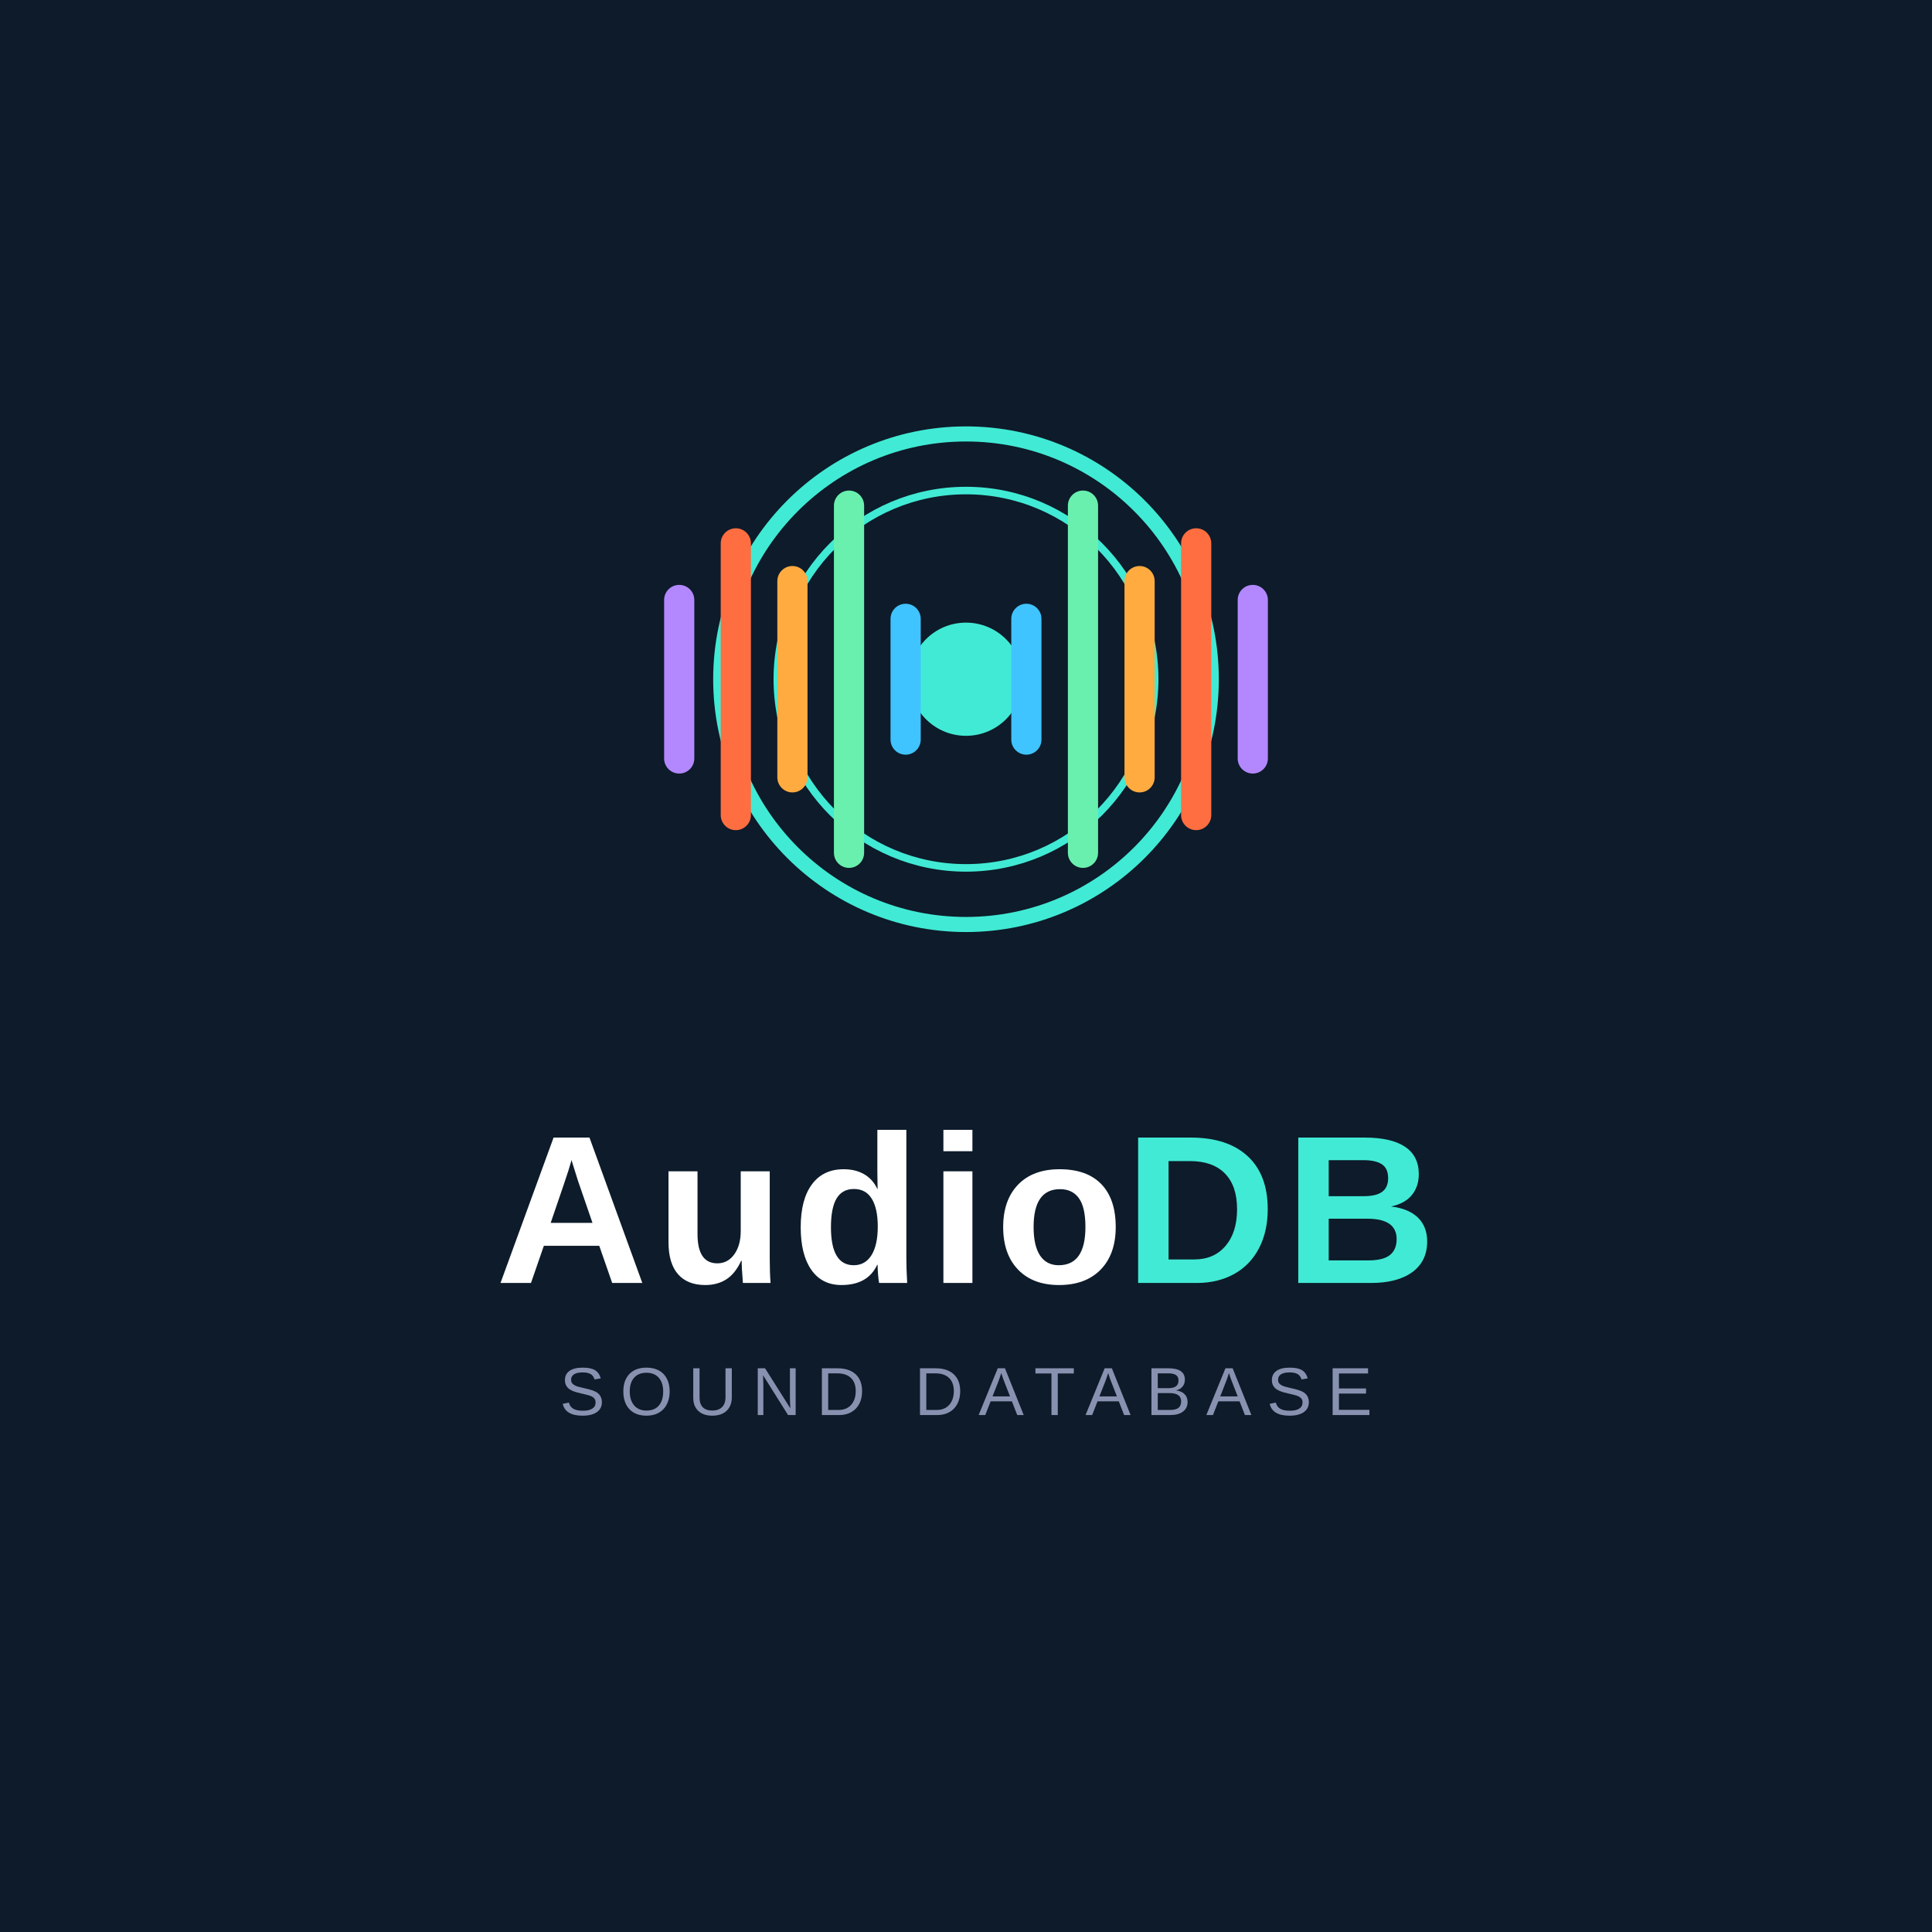
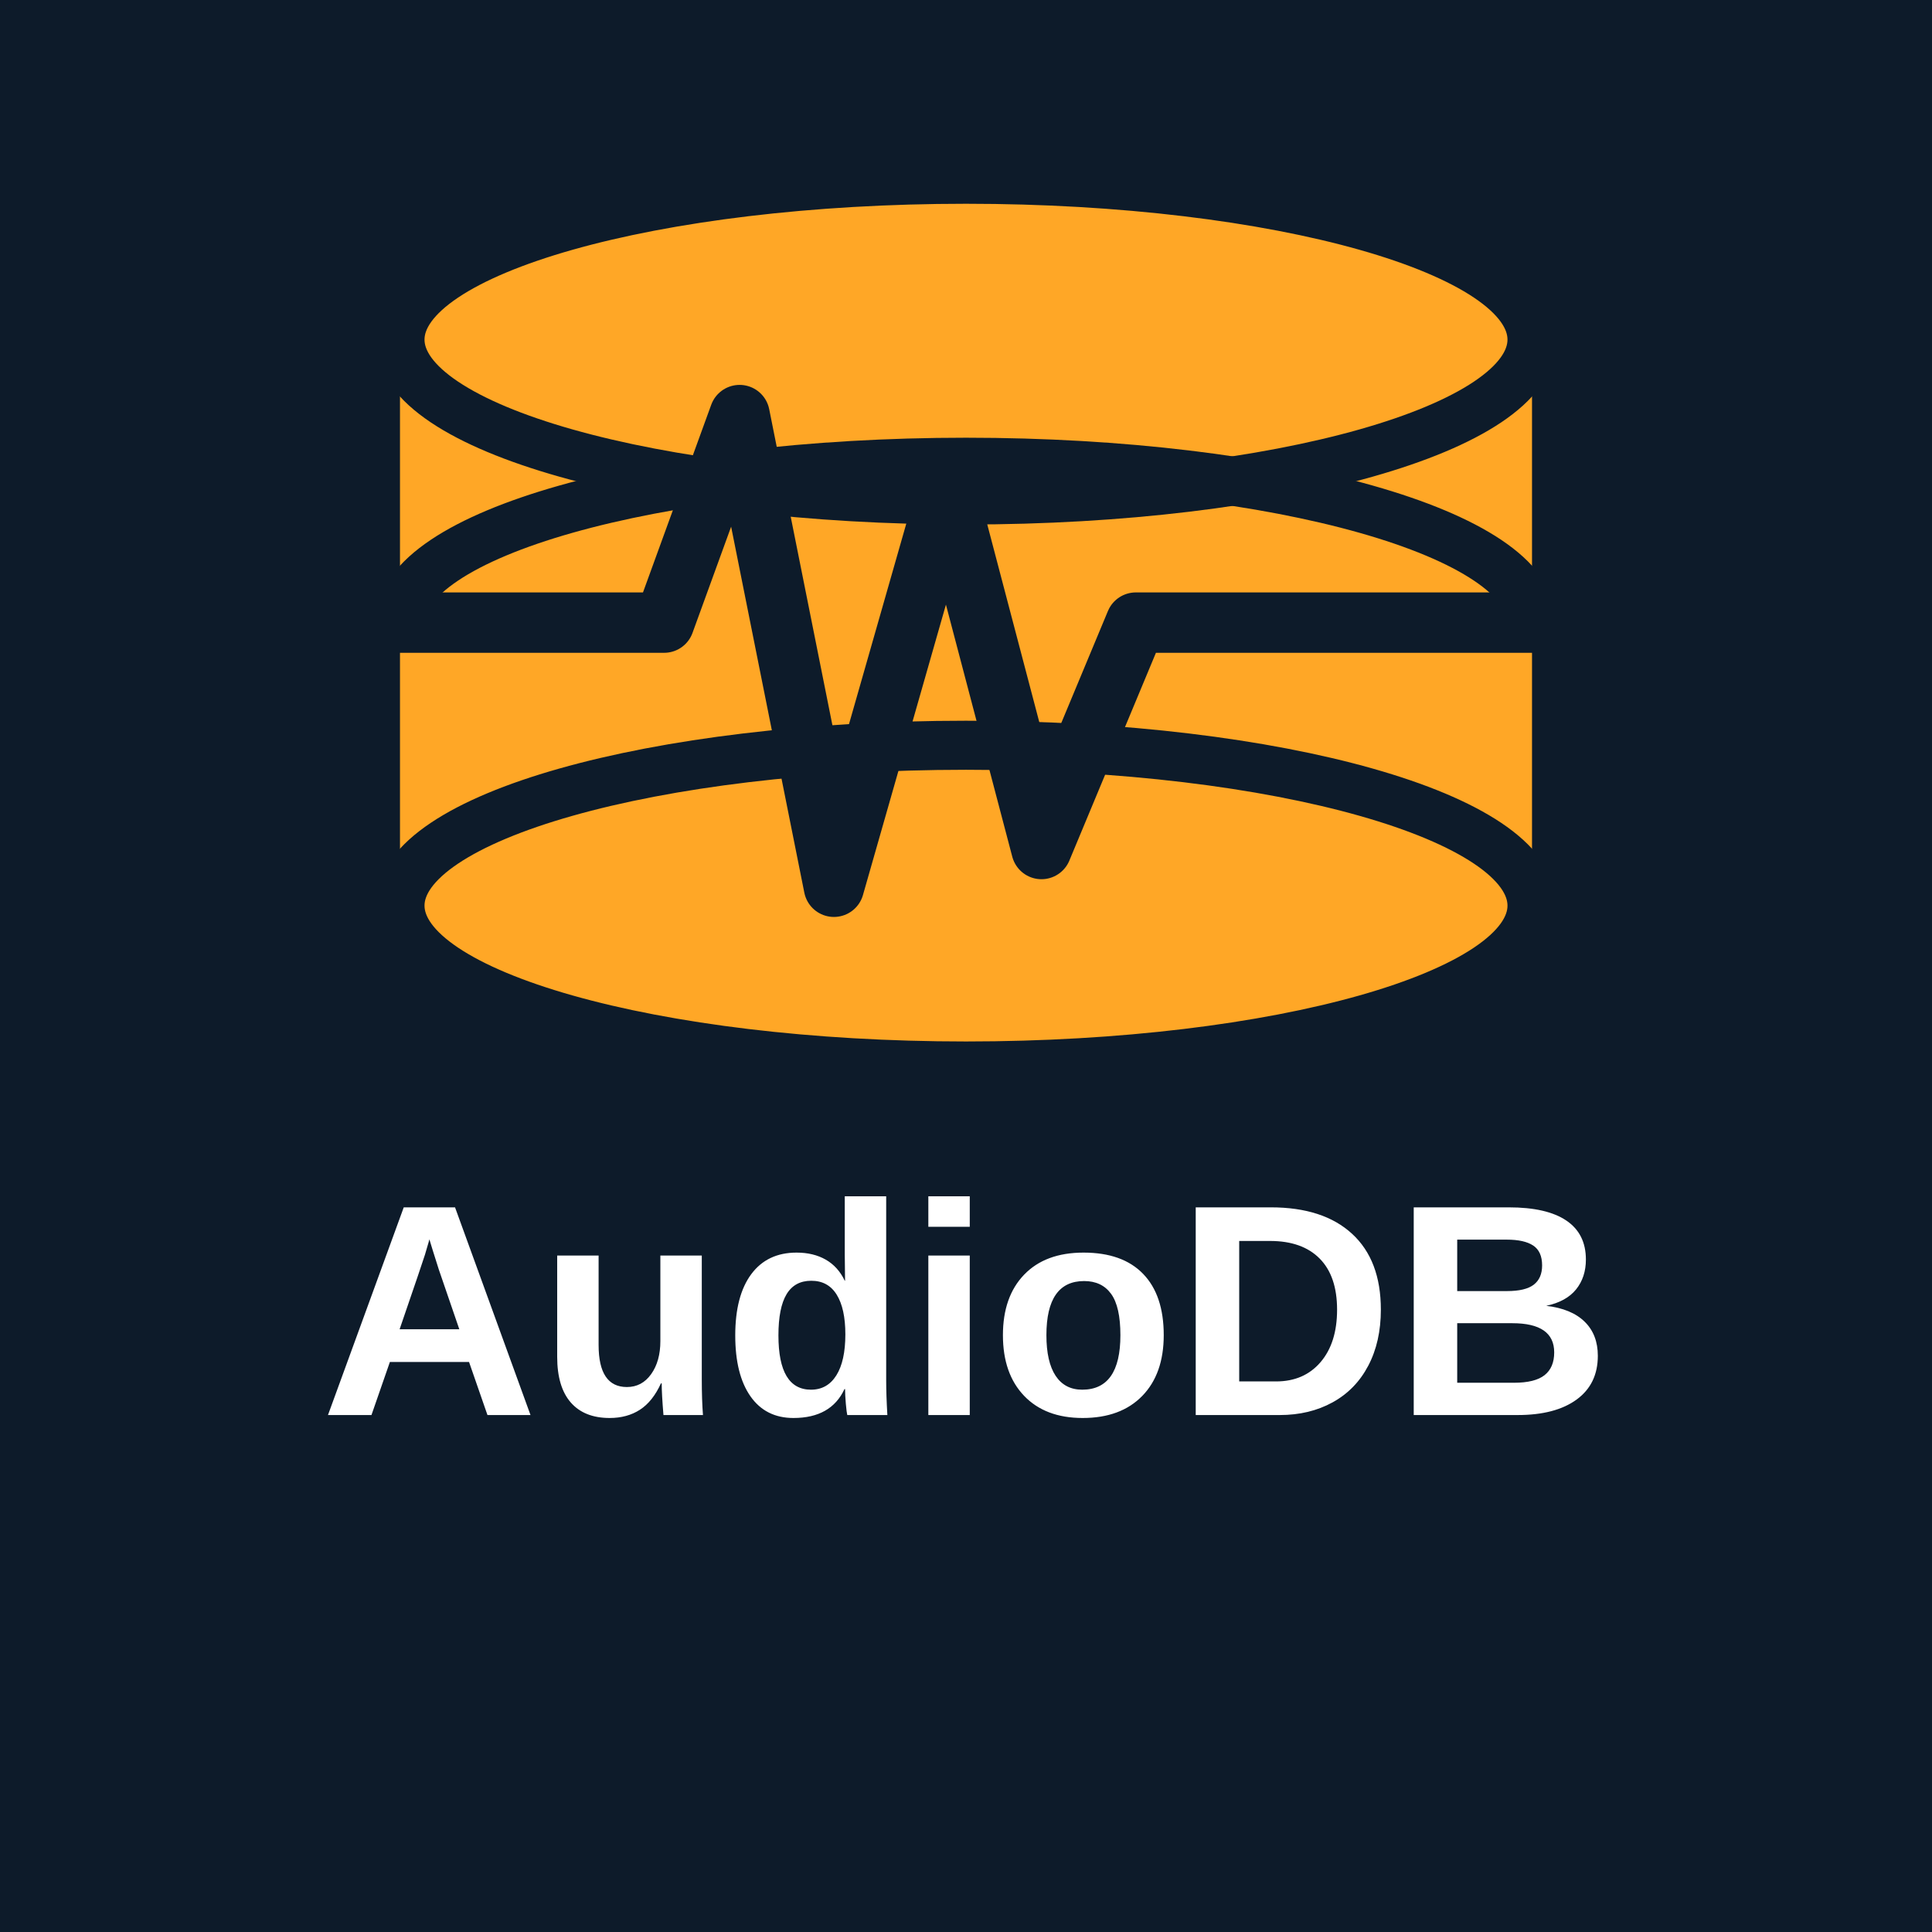
- <svg xmlns="http://www.w3.org/2000/svg" width="512" height="512" viewBox="0 0 512 512">
-   <rect width="512" height="512" fill="#0D1B2A" />
-   <g id="audio-icon" transform="translate(256, 180)">
-     <circle cx="0" cy="0" r="65" fill="none" stroke="#41EAD4" stroke-width="4" />
-     <circle cx="0" cy="0" r="50" fill="none" stroke="#41EAD4" stroke-width="2" />
-     <circle cx="0" cy="0" r="15" fill="#41EAD4" />
-     <g id="waveform" transform="translate(-80, 0)">
-       <rect x="0" y="-25" width="8" height="50" fill="#B388FF" rx="4" />
-       <rect x="15" y="-40" width="8" height="80" fill="#FF6E40" rx="4" />
-       <rect x="30" y="-30" width="8" height="60" fill="#FFAB40" rx="4" />
-       <rect x="45" y="-50" width="8" height="100" fill="#69F0AE" rx="4" />
-       <rect x="60" y="-20" width="8" height="40" fill="#40C4FF" rx="4" />
-     </g>
-     <g id="waveform-right" transform="translate(80, 0) scale(-1, 1)">
-       <rect x="0" y="-25" width="8" height="50" fill="#B388FF" rx="4" />
-       <rect x="15" y="-40" width="8" height="80" fill="#FF6E40" rx="4" />
-       <rect x="30" y="-30" width="8" height="60" fill="#FFAB40" rx="4" />
-       <rect x="45" y="-50" width="8" height="100" fill="#69F0AE" rx="4" />
-       <rect x="60" y="-20" width="8" height="40" fill="#40C4FF" rx="4" />
+ <svg xmlns="http://www.w3.org/2000/svg" width="1024" height="1024" viewBox="0 0 1024 1024">
+   <rect width="1024" height="1024" fill="#0D1B2A" />
+   <g id="database-icon" transform="translate(512, 330)">
+     <ellipse cx="0" cy="-150" rx="300" ry="85" fill="#FFA726" />
+     <rect x="-300" y="-150" width="600" height="150" fill="#FFA726" />
+     <ellipse cx="0" cy="0" rx="300" ry="85" fill="#FFA726" />
+     <ellipse cx="0" cy="0" rx="300" ry="85" fill="none" stroke="#0D1B2A" stroke-width="26" />
+     <rect x="-300" y="0" width="600" height="150" fill="#FFA726" />
+     <ellipse cx="0" cy="150" rx="300" ry="85" fill="#FFA726" />
+     <ellipse cx="0" cy="150" rx="300" ry="85" fill="none" stroke="#0D1B2A" stroke-width="26" />
+     <ellipse cx="0" cy="-150" rx="300" ry="85" fill="none" stroke="#0D1B2A" stroke-width="26" />
+     <g id="waveform" fill="none" stroke="#0D1B2A" stroke-width="32" stroke-linecap="round" stroke-linejoin="round">
+       <path d="M -300 0 L -160 0 L -120 -110 L -70 140 L -10 -70 L 40 120 L 90 0 L 300 0" />
    </g>
  </g>
-   <g id="text-group" transform="translate(256, 340)">
-     <text x="0" y="0" font-family="Arial, Helvetica, sans-serif" font-size="56" font-weight="bold" fill="#FFFFFF" text-anchor="middle" letter-spacing="2">
-       Audio<tspan fill="#41EAD4">DB</tspan>
-     </text>
-     <text x="0" y="35" font-family="Arial, Helvetica, sans-serif" font-size="18" font-weight="300" fill="#8892B0" text-anchor="middle" letter-spacing="4">
-       SOUND DATABASE
+   <g id="text-group">
+     <text x="512" y="750" font-family="Arial, Helvetica, sans-serif" font-size="160" font-weight="bold" fill="#FFFFFF" text-anchor="middle" letter-spacing="0">
+       AudioDB
    </text>
  </g>
</svg>
